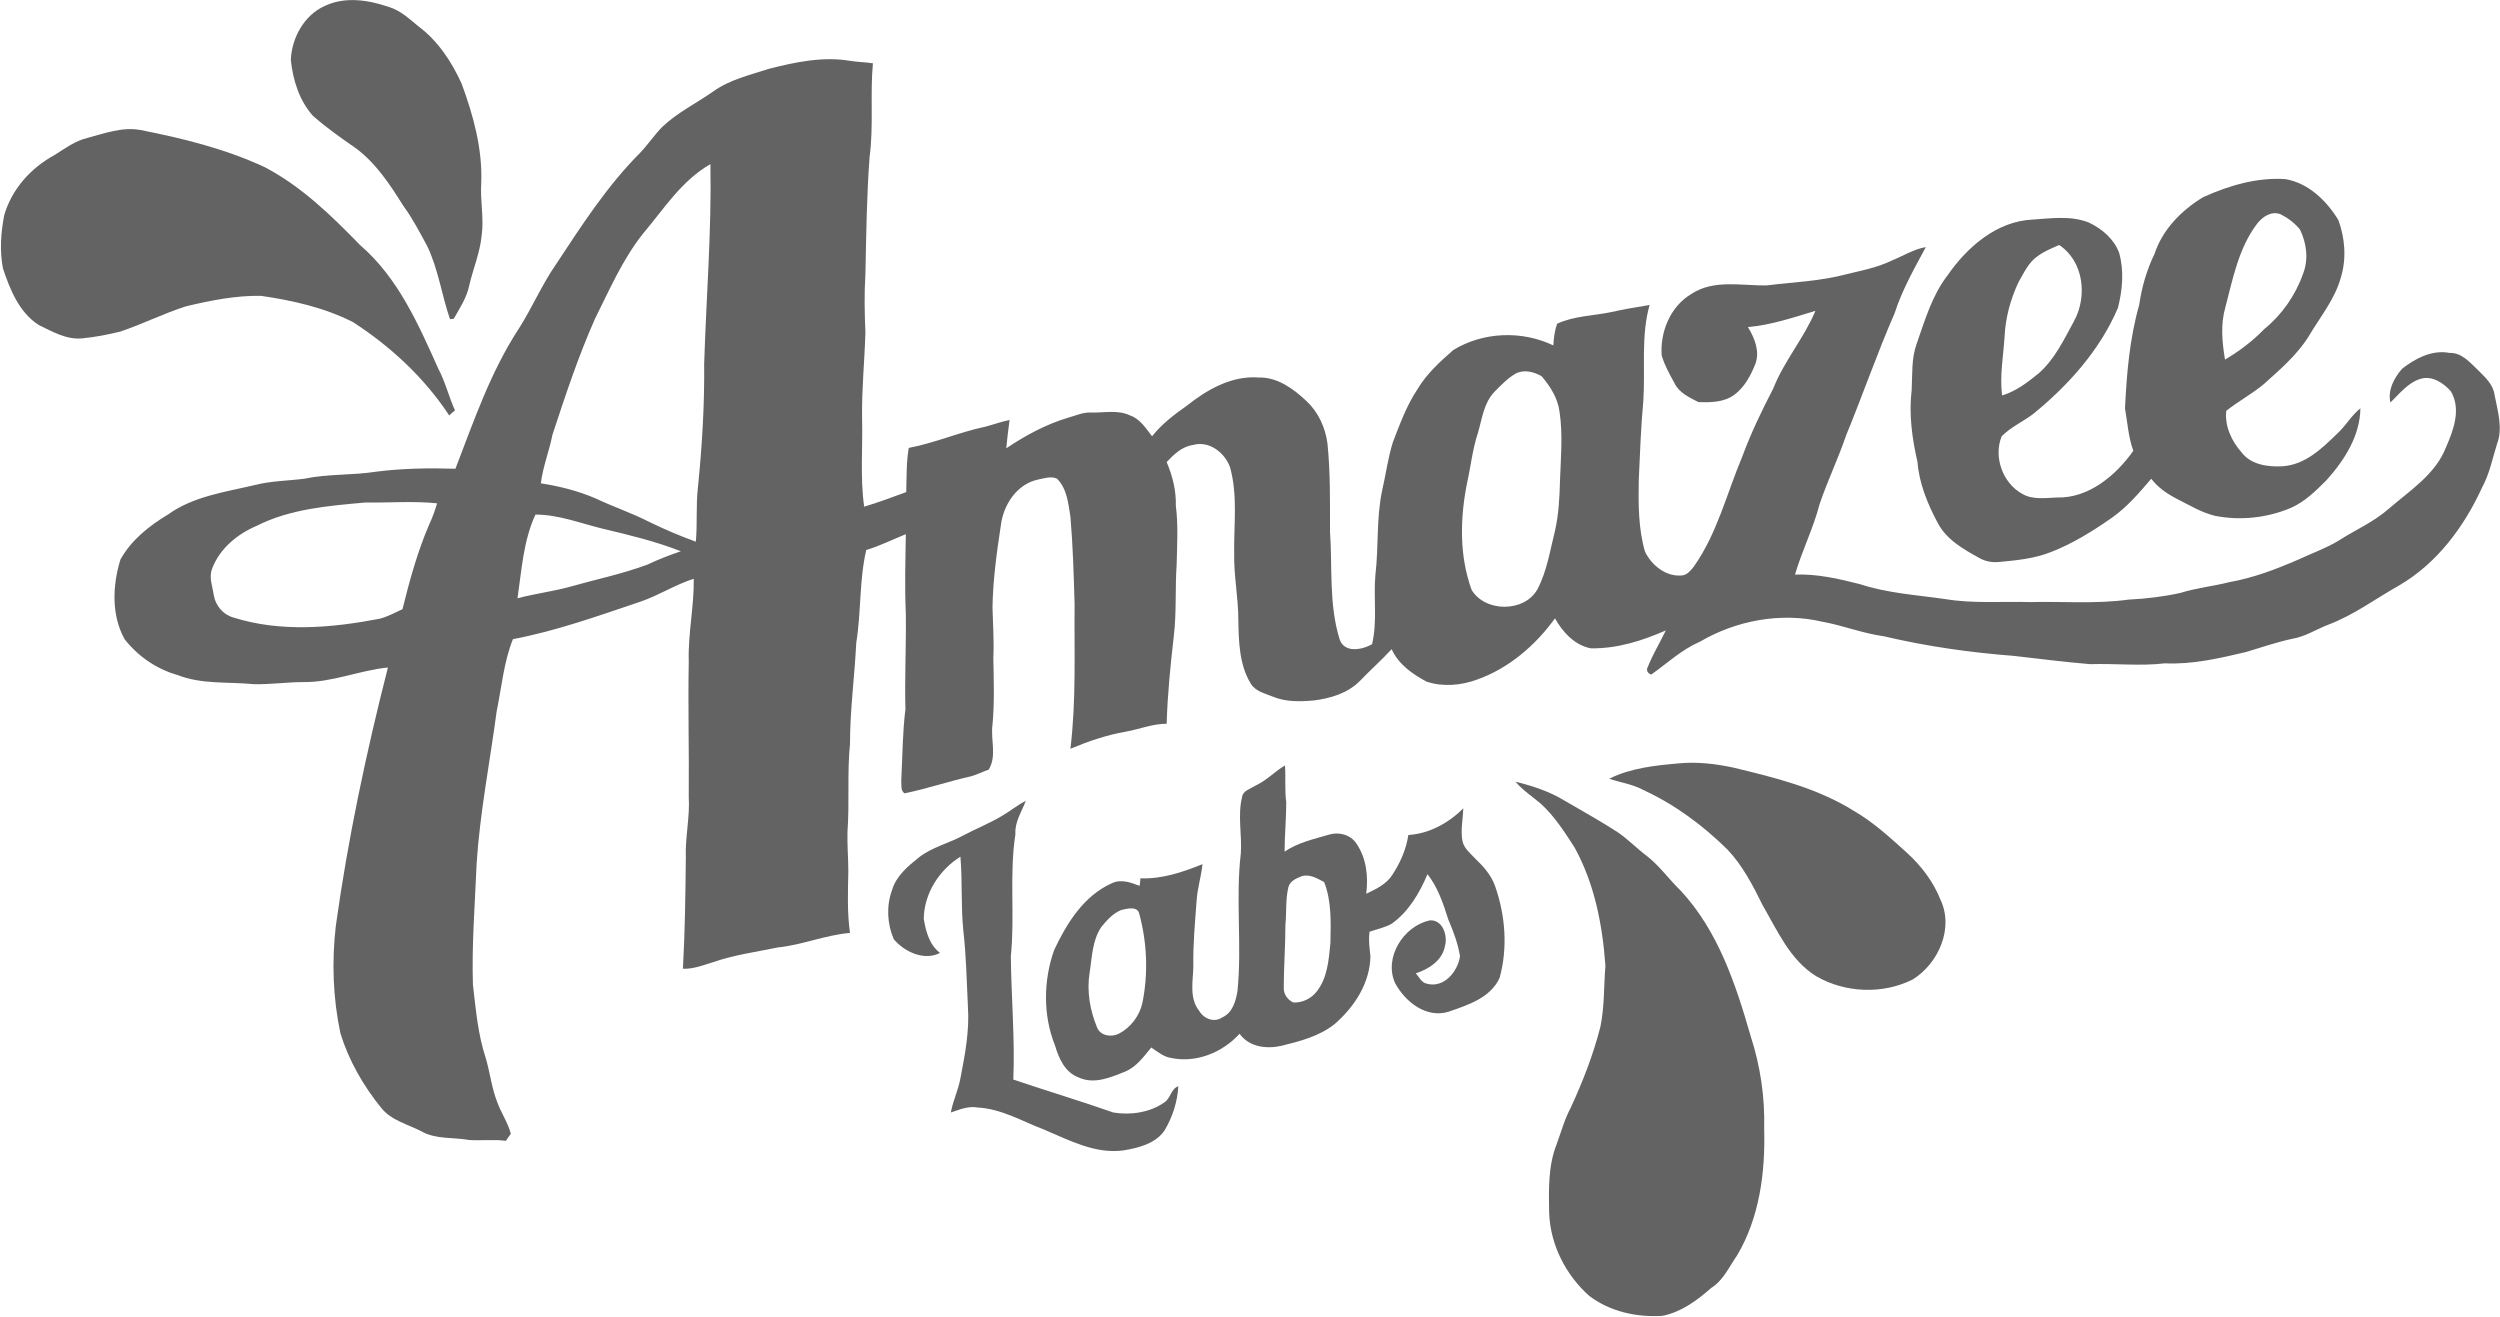
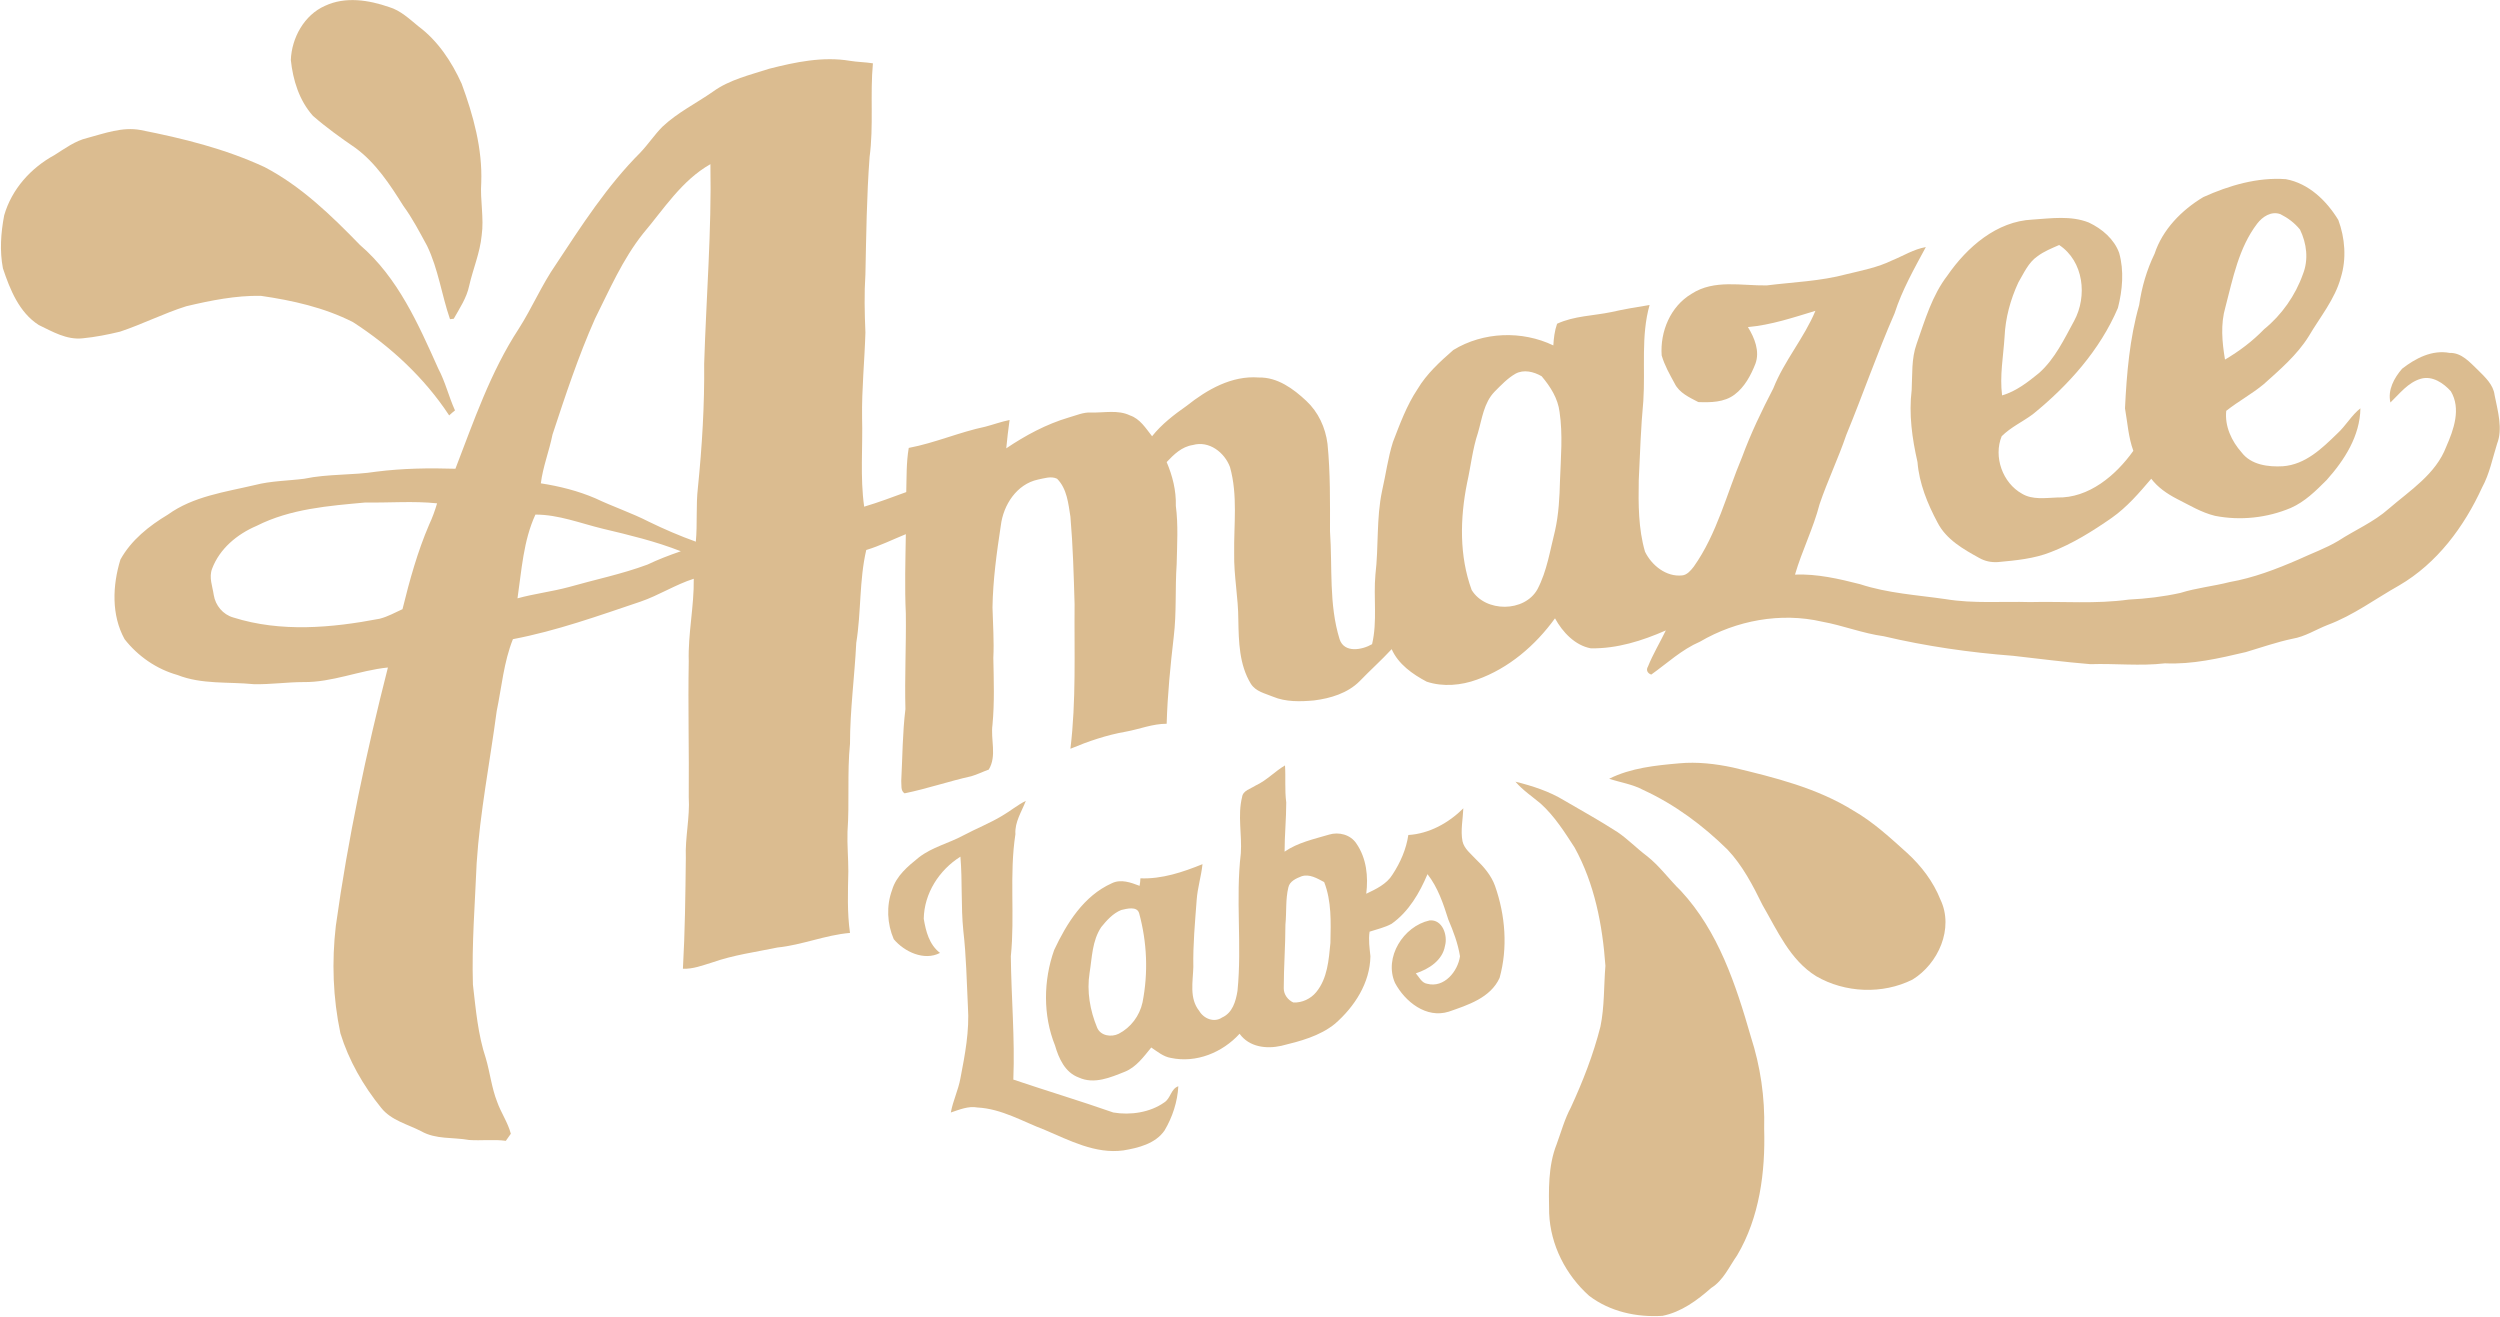
<svg xmlns="http://www.w3.org/2000/svg" version="1.1" id="Layer_1" x="0px" y="0px" viewBox="280 -138 600 316" enable-background="new 280 -138 600 316" xml:space="preserve">
  <g>
-     <path fill="#636363" d="M358-136.6c4.9-2.3,10.5-1.4,15.4,0.3c2.7,0.8,4.8,2.8,7,4.6c4.7,3.5,8,8.5,10.4,13.8   c2.8,7.6,5,15.6,4.7,23.7c-0.3,4.3,0.7,8.5,0.1,12.7c-0.4,4.2-2.1,8.1-3,12.1c-0.6,2.9-2.3,5.4-3.7,7.9c-0.2,0-0.7,0.1-0.9,0.1   c-2-5.8-2.8-12-5.5-17.6c-1.8-3.3-3.5-6.6-5.7-9.6c-3.2-5.1-6.6-10.3-11.5-13.9c-3.5-2.4-7-4.9-10.2-7.7c-3.3-3.7-4.8-8.6-5.3-13.4   C350-128.9,353-134.4,358-136.6L358-136.6z" />
-     <path fill="#636363" d="M301-104.9c4.1-1.1,8.4-2.7,12.7-1.9c10.2,2,20.3,4.5,29.8,8.9c8.8,4.6,16,11.6,22.9,18.7   c9.1,7.8,14,19,18.8,29.7c1.7,3.2,2.5,6.7,4,10c-0.5,0.4-1,0.8-1.4,1.2c-5.9-9-14.1-16.6-23.1-22.4c-6.9-3.5-14.5-5.2-22.1-6.3   c-6-0.1-12,1.1-17.9,2.5c-5.4,1.7-10.5,4.3-15.9,6.1c-2.9,0.7-5.9,1.3-9,1.6c-3.8,0.4-7.2-1.6-10.5-3.2c-4.7-3-6.9-8.5-8.6-13.6   c-0.8-4.2-0.5-8.5,0.3-12.7c1.8-6.3,6.4-11.4,12.1-14.5C295.5-102.3,298-104.2,301-104.9L301-104.9z" />
-     <path fill="#636363" d="M840.9-33.9c-3.6,3.5-7.6,7.4-13,7.8c-3.5,0.2-7.6-0.3-9.9-3.3c-2.4-2.7-4.1-6.3-3.7-10   c2.9-2.3,6.1-4,9-6.4c3.9-3.5,8-7,10.8-11.5c2.7-4.6,6.3-8.9,7.7-14.1c1.4-4.5,1-9.5-0.6-13.8c-2.8-4.6-7.1-8.8-12.6-9.8   c-6.8-0.5-13.6,1.5-19.8,4.3c-5.2,3.1-9.8,7.8-11.7,13.6c-1.9,3.9-3.1,8.1-3.7,12.3c-2.3,8.1-3,16.5-3.4,24.8   c0.6,3.4,0.8,6.9,2,10.2c-4.2,5.9-10.7,11.4-18.3,11.2c-2.8,0.1-5.9,0.6-8.4-0.9c-4.7-2.6-6.9-8.9-4.9-13.8   c2.2-2.2,5.1-3.5,7.5-5.3c8.5-6.9,16.1-15.4,20.4-25.5c1.1-4.3,1.5-8.9,0.3-13.2c-1.2-3.3-4.1-5.8-7.3-7.3c-4.3-1.7-9-1-13.5-0.7   c-8.6,0.4-15.7,6.6-20.4,13.4c-3.7,4.8-5.4,10.7-7.4,16.4c-1.3,3.6-1,7.4-1.2,11.1c-0.7,5.8,0.1,11.6,1.4,17.3   c0.4,5.1,2.4,10,4.8,14.5c2.1,4.1,6.2,6.4,10,8.5c1.4,0.8,2.9,1.1,4.5,1c4.3-0.4,8.7-0.8,12.7-2.4c5.2-2,10-5,14.6-8.2   c3.7-2.6,6.6-6,9.5-9.4c1.6,2.1,3.8,3.6,6.1,4.8c3,1.5,5.9,3.3,9.2,4.1c6.1,1.2,12.5,0.5,18.2-1.9c3.4-1.5,6-4.1,8.6-6.7   c4.3-4.8,8-10.6,8.1-17.2C844.4-38.4,843-35.8,840.9-33.9z M761.1-57.2c0.2-4.5,1.4-8.9,3.3-13c1.3-2.2,2.4-4.8,4.6-6.3   c1.6-1.2,3.4-1.9,5.2-2.7c5.9,3.9,6.8,12.3,3.6,18.2c-2.4,4.4-4.6,9.1-8.4,12.5c-2.7,2.2-5.5,4.4-8.9,5.4   C759.9-47.8,760.8-52.5,761.1-57.2z M814.1-64.3c1.8-6.9,3.2-14.2,7.6-20c1.3-1.7,3.4-3.1,5.6-2.3c1.8,0.9,3.4,2.1,4.7,3.7   c1.6,3.3,2.1,7.2,0.7,10.7c-1.8,5.1-5.1,9.8-9.3,13.2c-2.8,2.9-6,5.3-9.4,7.3C813.3-55.9,812.9-60.2,814.1-64.3z" />
-     <path fill="#636363" d="M878.7-43.2c-0.3-2.5-2.3-4.3-4-6c-1.9-1.8-3.9-4.2-6.8-4.1c-4.2-0.8-8.2,1.3-11.4,3.8   c-1.9,2.2-3.5,5.1-2.8,8.1c2.2-2.1,4.2-4.8,7.3-5.7c2.8-0.8,5.5,1.1,7.2,3c2.5,4.2,0.7,9.2-1.1,13.3c-2.5,6.6-8.7,10.5-13.8,14.9   c-3.6,3.2-8.1,5.1-12.1,7.7c-3,1.8-6.4,3-9.6,4.5c-5.3,2.3-10.8,4.4-16.5,5.4c-3.9,1-8,1.4-11.8,2.6c-4.1,0.9-8.2,1.4-12.4,1.6   C783,7,775.1,6.3,767.2,6.5c-6.7-0.2-13.5,0.4-20.2-0.7c-6.9-1-13.9-1.4-20.6-3.6c-5.1-1.3-10.3-2.5-15.6-2.3   c1.7-5.8,4.4-11.1,5.9-16.9c1.9-5.6,4.5-11,6.4-16.6c4-9.7,7.4-19.6,11.6-29.2c1.8-5.6,4.7-10.7,7.5-15.9c-2.9,0.5-5.4,2.1-8.1,3.2   c-3.5,1.7-7.2,2.4-10.9,3.3c-6.3,1.7-12.8,1.9-19.2,2.7c-6,0.1-12.6-1.5-18,2c-5.1,3-7.6,9.1-7.2,14.8c0.7,2.4,1.9,4.5,3.1,6.7   c1.1,2.3,3.6,3.4,5.7,4.5c2.9,0.1,6.2,0.1,8.7-1.8c2.4-1.8,3.9-4.6,5-7.4c1.1-3-0.2-6.2-1.8-8.8c5.6-0.5,10.9-2.3,16.2-3.9   c-2.7,6.5-7.5,12-10.1,18.6c-2.8,5.4-5.4,10.8-7.5,16.5c-3.7,8.8-6,18.4-11.6,26.3c-0.7,0.9-1.6,2-2.8,2.1   c-3.8,0.4-7.3-2.4-8.9-5.7c-1.6-5.5-1.6-11.4-1.5-17.1c0.3-6.4,0.5-12.7,1.1-19.1c0.5-7.7-0.6-15.6,1.5-23c-3.1,0.5-6.1,1-9.2,1.7   c-4.3,0.9-8.9,0.9-13,2.8c-0.6,1.7-0.8,3.5-0.9,5.2c-7.5-3.6-16.8-3.3-24,1.1c-3.2,2.8-6.4,5.7-8.6,9.4c-2.6,3.9-4.2,8.3-5.9,12.7   c-1.2,3.8-1.7,7.8-2.6,11.7c-1.4,6.6-0.8,13.4-1.6,20.1c-0.5,5.5,0.5,11.2-0.8,16.7c-2.4,1.4-6.7,2.2-7.8-1.2   c-2.6-8.4-1.7-17.2-2.3-25.9c0-7,0.1-14-0.6-21c-0.5-3.9-2.2-7.6-5.1-10.3c-3.1-2.9-6.9-5.7-11.4-5.6c-6.5-0.5-12.4,2.9-17.3,6.8   c-3,2.1-6,4.4-8.3,7.3c-1.5-1.9-2.9-4.2-5.3-5c-2.9-1.4-6.2-0.6-9.3-0.7c-1.9-0.1-3.6,0.7-5.4,1.2c-5.4,1.6-10.4,4.3-15,7.4   c0.2-2.3,0.5-4.5,0.8-6.8c-2,0.4-3.9,1.1-5.8,1.6c-6.2,1.3-12.1,3.9-18.4,5.1c-0.6,3.5-0.5,7-0.6,10.6c-3.3,1.2-6.7,2.5-10.1,3.5   c-1-7.1-0.3-14.3-0.5-21.4c-0.1-6.8,0.6-13.6,0.8-20.4c-0.2-4.7-0.3-9.4,0-14c0.2-9.4,0.3-18.7,1-28.1c1-7.5,0.1-15,0.8-22.5   c-1.8-0.3-3.7-0.3-5.5-0.6c-6.5-1.1-13.1,0.3-19.4,1.9c-4.6,1.5-9.5,2.6-13.5,5.5c-4,2.8-8.5,5-12.1,8.4c-1.9,1.9-3.4,4.2-5.3,6.2   c-8,8-14.1,17.5-20.3,26.9c-3.4,4.9-5.7,10.4-8.9,15.4c-6.8,10.4-10.8,22.2-15.2,33.6c-6.3-0.2-12.7-0.1-19,0.7   c-5.7,0.9-11.6,0.5-17.3,1.7c-3.9,0.5-7.9,0.5-11.8,1.5c-7.2,1.7-14.8,2.7-20.9,7.1c-4.5,2.7-8.8,6.1-11.4,10.8   c-1.9,6.2-2.2,13.3,1,19.1c3.2,4.1,7.7,7.2,12.7,8.6c5.8,2.3,12.2,1.6,18.3,2.2c4,0.1,8-0.5,11.9-0.5c6.9,0.1,13.4-2.8,20.3-3.5   c-5.2,20.4-9.6,41.1-12.5,62c-1,8.6-0.7,17.3,1.1,25.8c2,6.5,5.5,12.6,9.8,17.9c2.4,3,6.3,3.9,9.6,5.6c3.5,2,7.6,1.4,11.5,2.1   c2.9,0.2,5.9-0.2,8.8,0.2c0.4-0.6,0.8-1.1,1.2-1.7c-0.7-2.7-2.4-5.1-3.3-7.7c-1.3-3.3-1.7-7-2.7-10.4c-1.9-5.7-2.4-11.7-3.1-17.7   c-0.3-9.7,0.5-19.5,0.9-29.2c0.8-12.2,3.2-24.3,4.8-36.4c1.2-5.8,1.7-11.8,3.9-17.3c10.5-2,20.5-5.6,30.6-9   c4.4-1.5,8.4-4.1,12.8-5.5c0.1,6.6-1.4,13.2-1.2,19.8c-0.2,10.9,0.1,21.7,0,32.6c0.3,4.9-0.9,9.7-0.7,14.6   c-0.1,8.9-0.2,17.7-0.7,26.6c2.4,0.1,4.7-0.8,7-1.5c5.1-1.8,10.4-2.5,15.7-3.6c5.9-0.6,11.5-3,17.4-3.5c-0.7-4.9-0.5-9.8-0.4-14.8   c0-3.2-0.3-6.3-0.2-9.5c0.5-7-0.1-14.1,0.6-21.1c0-8.1,1.1-16.1,1.5-24.2c1.2-7.4,0.7-15,2.4-22.3c3.3-1,6.3-2.5,9.5-3.8   c-0.1,6.4-0.3,12.7,0,19.1c0.1,7.6-0.3,15.3-0.1,22.9c-0.7,5.7-0.7,11.5-1,17.2c0.1,1-0.2,2.4,0.8,3c5.4-1.1,10.6-2.9,16-4.1   c1.4-0.4,2.8-1.1,4.2-1.6c2-3.3,0.4-7.2,0.9-10.8c0.5-5.3,0.3-10.7,0.2-16c0.2-4-0.1-8-0.2-12.1c0.1-6.6,1-13.1,2-19.7   c0.6-4.9,3.8-9.9,8.9-11c1.5-0.3,3.2-0.9,4.6-0.2c2.4,2.4,2.7,6,3.2,9.1c0.6,7,0.8,14,1,21c-0.1,11.6,0.4,23.2-1,34.7   c4.3-1.8,8.7-3.3,13.3-4.1c3.3-0.6,6.4-1.9,9.8-1.9c0.2-7,0.9-14,1.7-20.9c0.7-5.8,0.3-11.6,0.7-17.4c0.1-4.7,0.4-9.4-0.2-14   c0.1-3.7-0.8-7.2-2.2-10.5c1.7-1.8,3.6-3.7,6.3-4.1c3.9-1.1,7.6,1.8,8.9,5.3c1.9,6.8,0.9,13.8,1,20.7c-0.1,5.4,1,10.6,1,16   c0.1,5.2,0.2,10.7,3,15.3c1.2,1.9,3.4,2.3,5.3,3.1c3.1,1.3,6.6,1.2,9.9,0.9c3.9-0.5,8-1.7,10.9-4.6c2.5-2.6,5.2-5,7.7-7.7   c1.6,3.6,5,6,8.4,7.8c3.9,1.3,8.3,0.9,12.1-0.5c7.6-2.7,14-8.2,18.7-14.7c1.8,3.3,4.8,6.5,8.6,7.2c6.3,0.1,12.3-1.8,18-4.3   c-1.4,2.9-3.1,5.7-4.3,8.7c-0.5,0.8-0.1,1.6,0.8,1.9c3.8-2.7,7.3-6,11.7-7.9c8.7-5.1,19.4-7.1,29.3-4.8c5,0.9,9.7,2.8,14.8,3.5   c10.2,2.4,20.6,3.9,31.1,4.7c6.2,0.7,12.3,1.5,18.5,2c6-0.2,11.9,0.5,17.9-0.2c6.6,0.3,13-1.2,19.4-2.7c3.7-1.1,7.4-2.4,11.2-3.2   c3-0.5,5.6-2.2,8.4-3.3c6.2-2.3,11.5-6.3,17.2-9.5c9.1-5.3,15.6-14.1,19.9-23.5c1.8-3.3,2.5-7,3.6-10.5   C880.7-35.1,879.5-39.2,878.7-43.2z M383-12.1c-2.8,6.5-4.7,13.4-6.4,20.3c-1.8,0.8-3.5,1.8-5.5,2.3c-11.5,2.2-23.7,3.3-35.1-0.3   c-2.5-0.7-4.3-2.9-4.7-5.4c-0.3-2.1-1.2-4.2-0.4-6.3c1.8-4.8,6-8.3,10.7-10.3c8.1-4.1,17.3-4.8,26.1-5.6c5.7,0.1,11.5-0.4,17.2,0.2   C384.4-15.5,383.8-13.8,383-12.1z M435.4-2.5c-6.2,2.3-12.6,3.6-18.9,5.4c-4.1,1.1-8.3,1.6-12.3,2.7c1-6.8,1.4-13.8,4.3-20.1   c5.6,0,10.8,2.1,16.2,3.4c6.3,1.5,12.6,3,18.7,5.4C440.5-4.7,437.9-3.7,435.4-2.5z M449-50.7c0.1,9.9-0.5,19.8-1.5,29.7   c-0.5,4.3-0.1,8.7-0.5,13c-3.9-1.4-7.6-3-11.3-4.8c-4.1-2.1-8.6-3.6-12.8-5.6c-4.2-1.8-8.6-2.9-13.1-3.6c0.5-4,2-7.7,2.8-11.7   c3.1-9.4,6.2-18.8,10.2-27.8c3.5-7,6.6-14.2,11.5-20.4c5-5.9,9.3-12.8,16.2-16.7C450.8-82.6,449.5-66.7,449-50.7z M654.4-22.7   c-0.1,4-0.3,8.1-1.2,12.1c-1.2,4.7-1.9,9.6-4.2,14c-3.1,5.6-12.5,5.6-15.8,0.2c-3-8.2-2.8-17.2-1.1-25.7c0.9-4,1.3-8.1,2.6-12   c1-3.4,1.4-7.2,4-9.9c1.6-1.6,3.1-3.2,5-4.3c2-1.1,4.4-0.5,6.3,0.6c2.1,2.5,3.9,5.3,4.3,8.6C655.1-33.7,654.6-28.2,654.4-22.7z" />
-     <path fill="#636363" d="M666.2,48.9c5.2-2.6,11.1-3.2,16.8-3.7c4.3-0.4,8.7,0.1,12.9,1c10,2.4,20.2,4.9,29,10.4   c4.7,2.7,8.8,6.5,12.8,10.1c3.4,3.1,6.3,6.9,8,11.2c3.3,6.9-0.5,15.4-6.7,19.2c-7.2,3.6-16.2,3.2-23.1-0.8   c-6.3-3.9-9.3-10.9-12.9-17.1c-2.3-4.7-4.8-9.5-8.4-13.3c-5.9-5.8-12.6-10.8-20.2-14.3C671.8,50.2,668.9,49.8,666.2,48.9   L666.2,48.9z" />
-     <path fill="#636363" d="M643.7,49.6c4,1,8.1,2.3,11.7,4.5c4.3,2.5,8.6,4.9,12.8,7.6c2.5,1.7,4.6,3.9,7,5.7c3.1,2.4,5.4,5.7,8.2,8.4   c9,9.7,13.2,22.5,16.8,35c2.3,7.1,3.4,14.6,3.2,22.1c0.3,10.4-1.1,21.3-6.5,30.4c-1.9,2.7-3.3,6-6.2,7.8c-3.4,3-7.2,5.8-11.7,6.7   c-6.2,0.4-12.6-1-17.6-4.8c-5.6-5-9.3-12.2-9.6-19.8c-0.1-5.5-0.3-11.3,1.8-16.6c1.1-3,1.9-6,3.4-8.8c2.9-6.3,5.4-12.7,7.1-19.4   c1-4.8,0.8-9.8,1.2-14.6c-0.7-9.8-2.6-19.7-7.4-28.4c-2.4-3.7-4.8-7.5-8.1-10.5C647.8,53.2,645.5,51.7,643.7,49.6L643.7,49.6z" />
-     <path fill="#636363" d="M520.5,57.8c1.9-1.1,3.7-2.6,5.7-3.6c-1,2.6-2.7,5.1-2.5,8c-1.5,9.7-0.1,19.6-1.1,29.3   c0.1,9.9,1,19.7,0.6,29.6c8,2.7,16,5.1,24,7.9c4.1,0.7,8.8,0,12.2-2.4c1.6-1,1.6-3.3,3.4-3.9c-0.2,3.7-1.4,7.4-3.3,10.6   c-2.2,3.2-6.3,4.2-9.9,4.8c-6.7,0.9-12.9-2.4-18.8-4.9c-5.3-2-10.4-5.1-16.2-5.4c-2.2-0.4-4.3,0.5-6.4,1.2c0.5-2.8,1.8-5.4,2.3-8.2   c1.1-5.7,2.2-11.4,1.8-17.2c-0.3-6.1-0.4-12.2-1.1-18.2c-0.6-5.9-0.2-11.9-0.7-17.8c-5.1,3.2-8.7,8.8-8.8,14.9   c0.5,3,1.3,6.2,3.9,8.2c-3.8,2-8.6-0.3-11.1-3.3c-1.6-3.7-1.8-8-0.4-11.8c1-3.4,3.8-5.7,6.4-7.8c3.2-2.5,7.2-3.4,10.7-5.3   C514.2,60.9,517.5,59.6,520.5,57.8L520.5,57.8z" />
-     <path fill="#636363" d="M638.8,74.6c-0.9-2.5-2.7-4.6-4.6-6.4c-1.2-1.3-2.8-2.5-3.2-4.3c-0.5-2.6,0.1-5.3,0.2-7.9   c-3.5,3.5-8.2,6.1-13.2,6.4c-0.5,3.4-1.9,6.6-3.8,9.5c-1.4,2.3-4,3.5-6.3,4.6c0.5-4.1,0.1-8.5-2.4-12.1c-1.4-2.1-4.2-2.8-6.5-2.1   c-3.7,1.1-7.5,1.9-10.7,4.1c0-3.9,0.4-7.9,0.4-11.8c-0.4-3-0.1-6-0.3-8.9c-2.4,1.4-4.4,3.6-7,4.8c-1.2,0.8-3.1,1.2-3.3,2.8   c-1.1,4.4,0,9-0.3,13.5c-1.3,11,0.3,22-0.8,33c-0.4,2.5-1.2,5.3-3.7,6.4c-1.9,1.3-4.4,0.3-5.5-1.6c-2.4-3-1.5-7-1.4-10.5   c-0.1-5.4,0.4-10.7,0.8-16.1c0.2-2.9,1.1-5.7,1.4-8.6c-4.7,1.9-9.7,3.6-14.9,3.4c0,0.4-0.1,1.3-0.2,1.8c-2.1-0.8-4.5-1.7-6.7-0.6   c-6.7,3-10.8,9.6-13.8,16c-2.6,7.3-2.7,15.7,0.2,22.9c0.9,3.1,2.4,6.5,5.7,7.7c3.7,1.7,7.6,0,11.1-1.4c2.7-1.1,4.5-3.6,6.3-5.8   c1.5,1,2.9,2.2,4.7,2.5c6.1,1.3,12.4-1.3,16.5-5.8c2.3,3.2,6.4,3.7,10,2.9c4.5-1.1,9.2-2.3,12.9-5.3c4.7-4.1,8.4-9.8,8.5-16.2   c-0.2-2-0.5-3.9-0.2-5.9c1.8-0.6,3.7-1,5.3-1.9c4.1-2.9,6.7-7.4,8.6-11.9c2.5,3.2,3.8,7.1,5,10.9c1.2,2.8,2.3,5.7,2.8,8.8   c-0.5,3.6-3.8,7.7-7.9,6.6c-1.3-0.2-1.9-1.6-2.7-2.5c3.1-1,6.4-3.1,7-6.6c0.7-2.5-0.6-6.4-3.7-6.1c-6.3,1.4-11,8.9-8.3,15   c2.4,4.5,7.5,8.6,12.9,6.9c4.6-1.6,10-3.3,12.2-8.1C641.9,89.5,641.3,81.7,638.8,74.6z M554.2,102.6c-0.7,3.2-2.8,6-5.7,7.5   c-1.8,0.9-4.4,0.5-5.2-1.5c-1.7-4.1-2.5-8.7-1.8-13.1c0.6-3.7,0.6-7.7,2.8-11c1.3-1.6,2.8-3.3,4.8-4.1c1.3-0.3,3.8-1,4.3,0.8   C555.3,88.2,555.6,95.5,554.2,102.6z M599.3,88.3c-0.4,4.1-0.7,8.5-3.4,11.8c-1.3,1.6-3.4,2.6-5.5,2.5c-1.3-0.6-2.3-1.9-2.3-3.4   c0-5.1,0.4-10.2,0.4-15.3c0.3-3,0-6,0.7-8.9c0.3-1.5,1.9-2.2,3.2-2.7c1.9-0.6,3.7,0.5,5.4,1.4C599.6,78.3,599.4,83.3,599.3,88.3z" />
+     <path fill="#dbbc90" d="M358-136.6c4.9-2.3,10.5-1.4,15.4,0.3c2.7,0.8,4.8,2.8,7,4.6c4.7,3.5,8,8.5,10.4,13.8   c2.8,7.6,5,15.6,4.7,23.7c-0.3,4.3,0.7,8.5,0.1,12.7c-0.4,4.2-2.1,8.1-3,12.1c-0.6,2.9-2.3,5.4-3.7,7.9c-0.2,0-0.7,0.1-0.9,0.1   c-2-5.8-2.8-12-5.5-17.6c-1.8-3.3-3.5-6.6-5.7-9.6c-3.2-5.1-6.6-10.3-11.5-13.9c-3.5-2.4-7-4.9-10.2-7.7c-3.3-3.7-4.8-8.6-5.3-13.4   C350-128.9,353-134.4,358-136.6L358-136.6z" />
+     <path fill="#dbbc90" d="M301-104.9c4.1-1.1,8.4-2.7,12.7-1.9c10.2,2,20.3,4.5,29.8,8.9c8.8,4.6,16,11.6,22.9,18.7   c9.1,7.8,14,19,18.8,29.7c1.7,3.2,2.5,6.7,4,10c-0.5,0.4-1,0.8-1.4,1.2c-5.9-9-14.1-16.6-23.1-22.4c-6.9-3.5-14.5-5.2-22.1-6.3   c-6-0.1-12,1.1-17.9,2.5c-5.4,1.7-10.5,4.3-15.9,6.1c-2.9,0.7-5.9,1.3-9,1.6c-3.8,0.4-7.2-1.6-10.5-3.2c-4.7-3-6.9-8.5-8.6-13.6   c-0.8-4.2-0.5-8.5,0.3-12.7c1.8-6.3,6.4-11.4,12.1-14.5C295.5-102.3,298-104.2,301-104.9L301-104.9z" />
+     <path fill="#dbbc90" d="M840.9-33.9c-3.6,3.5-7.6,7.4-13,7.8c-3.5,0.2-7.6-0.3-9.9-3.3c-2.4-2.7-4.1-6.3-3.7-10   c2.9-2.3,6.1-4,9-6.4c3.9-3.5,8-7,10.8-11.5c2.7-4.6,6.3-8.9,7.7-14.1c1.4-4.5,1-9.5-0.6-13.8c-2.8-4.6-7.1-8.8-12.6-9.8   c-6.8-0.5-13.6,1.5-19.8,4.3c-5.2,3.1-9.8,7.8-11.7,13.6c-1.9,3.9-3.1,8.1-3.7,12.3c-2.3,8.1-3,16.5-3.4,24.8   c0.6,3.4,0.8,6.9,2,10.2c-4.2,5.9-10.7,11.4-18.3,11.2c-2.8,0.1-5.9,0.6-8.4-0.9c-4.7-2.6-6.9-8.9-4.9-13.8   c2.2-2.2,5.1-3.5,7.5-5.3c8.5-6.9,16.1-15.4,20.4-25.5c1.1-4.3,1.5-8.9,0.3-13.2c-1.2-3.3-4.1-5.8-7.3-7.3c-4.3-1.7-9-1-13.5-0.7   c-8.6,0.4-15.7,6.6-20.4,13.4c-3.7,4.8-5.4,10.7-7.4,16.4c-1.3,3.6-1,7.4-1.2,11.1c-0.7,5.8,0.1,11.6,1.4,17.3   c0.4,5.1,2.4,10,4.8,14.5c2.1,4.1,6.2,6.4,10,8.5c1.4,0.8,2.9,1.1,4.5,1c4.3-0.4,8.7-0.8,12.7-2.4c5.2-2,10-5,14.6-8.2   c3.7-2.6,6.6-6,9.5-9.4c1.6,2.1,3.8,3.6,6.1,4.8c3,1.5,5.9,3.3,9.2,4.1c6.1,1.2,12.5,0.5,18.2-1.9c3.4-1.5,6-4.1,8.6-6.7   c4.3-4.8,8-10.6,8.1-17.2C844.4-38.4,843-35.8,840.9-33.9z M761.1-57.2c0.2-4.5,1.4-8.9,3.3-13c1.3-2.2,2.4-4.8,4.6-6.3   c1.6-1.2,3.4-1.9,5.2-2.7c5.9,3.9,6.8,12.3,3.6,18.2c-2.4,4.4-4.6,9.1-8.4,12.5c-2.7,2.2-5.5,4.4-8.9,5.4   C759.9-47.8,760.8-52.5,761.1-57.2z M814.1-64.3c1.8-6.9,3.2-14.2,7.6-20c1.3-1.7,3.4-3.1,5.6-2.3c1.8,0.9,3.4,2.1,4.7,3.7   c1.6,3.3,2.1,7.2,0.7,10.7c-1.8,5.1-5.1,9.8-9.3,13.2c-2.8,2.9-6,5.3-9.4,7.3C813.3-55.9,812.9-60.2,814.1-64.3z" />
+     <path fill="#dbbc90" d="M878.7-43.2c-0.3-2.5-2.3-4.3-4-6c-1.9-1.8-3.9-4.2-6.8-4.1c-4.2-0.8-8.2,1.3-11.4,3.8   c-1.9,2.2-3.5,5.1-2.8,8.1c2.2-2.1,4.2-4.8,7.3-5.7c2.8-0.8,5.5,1.1,7.2,3c2.5,4.2,0.7,9.2-1.1,13.3c-2.5,6.6-8.7,10.5-13.8,14.9   c-3.6,3.2-8.1,5.1-12.1,7.7c-3,1.8-6.4,3-9.6,4.5c-5.3,2.3-10.8,4.4-16.5,5.4c-3.9,1-8,1.4-11.8,2.6c-4.1,0.9-8.2,1.4-12.4,1.6   C783,7,775.1,6.3,767.2,6.5c-6.7-0.2-13.5,0.4-20.2-0.7c-6.9-1-13.9-1.4-20.6-3.6c-5.1-1.3-10.3-2.5-15.6-2.3   c1.7-5.8,4.4-11.1,5.9-16.9c1.9-5.6,4.5-11,6.4-16.6c4-9.7,7.4-19.6,11.6-29.2c1.8-5.6,4.7-10.7,7.5-15.9c-2.9,0.5-5.4,2.1-8.1,3.2   c-3.5,1.7-7.2,2.4-10.9,3.3c-6.3,1.7-12.8,1.9-19.2,2.7c-6,0.1-12.6-1.5-18,2c-5.1,3-7.6,9.1-7.2,14.8c0.7,2.4,1.9,4.5,3.1,6.7   c1.1,2.3,3.6,3.4,5.7,4.5c2.9,0.1,6.2,0.1,8.7-1.8c2.4-1.8,3.9-4.6,5-7.4c1.1-3-0.2-6.2-1.8-8.8c5.6-0.5,10.9-2.3,16.2-3.9   c-2.7,6.5-7.5,12-10.1,18.6c-2.8,5.4-5.4,10.8-7.5,16.5c-3.7,8.8-6,18.4-11.6,26.3c-0.7,0.9-1.6,2-2.8,2.1   c-3.8,0.4-7.3-2.4-8.9-5.7c-1.6-5.5-1.6-11.4-1.5-17.1c0.3-6.4,0.5-12.7,1.1-19.1c0.5-7.7-0.6-15.6,1.5-23c-3.1,0.5-6.1,1-9.2,1.7   c-4.3,0.9-8.9,0.9-13,2.8c-0.6,1.7-0.8,3.5-0.9,5.2c-7.5-3.6-16.8-3.3-24,1.1c-3.2,2.8-6.4,5.7-8.6,9.4c-2.6,3.9-4.2,8.3-5.9,12.7   c-1.2,3.8-1.7,7.8-2.6,11.7c-1.4,6.6-0.8,13.4-1.6,20.1c-0.5,5.5,0.5,11.2-0.8,16.7c-2.4,1.4-6.7,2.2-7.8-1.2   c-2.6-8.4-1.7-17.2-2.3-25.9c0-7,0.1-14-0.6-21c-0.5-3.9-2.2-7.6-5.1-10.3c-3.1-2.9-6.9-5.7-11.4-5.6c-6.5-0.5-12.4,2.9-17.3,6.8   c-3,2.1-6,4.4-8.3,7.3c-1.5-1.9-2.9-4.2-5.3-5c-2.9-1.4-6.2-0.6-9.3-0.7c-1.9-0.1-3.6,0.7-5.4,1.2c-5.4,1.6-10.4,4.3-15,7.4   c0.2-2.3,0.5-4.5,0.8-6.8c-2,0.4-3.9,1.1-5.8,1.6c-6.2,1.3-12.1,3.9-18.4,5.1c-0.6,3.5-0.5,7-0.6,10.6c-3.3,1.2-6.7,2.5-10.1,3.5   c-1-7.1-0.3-14.3-0.5-21.4c-0.1-6.8,0.6-13.6,0.8-20.4c-0.2-4.7-0.3-9.4,0-14c0.2-9.4,0.3-18.7,1-28.1c1-7.5,0.1-15,0.8-22.5   c-1.8-0.3-3.7-0.3-5.5-0.6c-6.5-1.1-13.1,0.3-19.4,1.9c-4.6,1.5-9.5,2.6-13.5,5.5c-4,2.8-8.5,5-12.1,8.4c-1.9,1.9-3.4,4.2-5.3,6.2   c-8,8-14.1,17.5-20.3,26.9c-3.4,4.9-5.7,10.4-8.9,15.4c-6.8,10.4-10.8,22.2-15.2,33.6c-6.3-0.2-12.7-0.1-19,0.7   c-5.7,0.9-11.6,0.5-17.3,1.7c-3.9,0.5-7.9,0.5-11.8,1.5c-7.2,1.7-14.8,2.7-20.9,7.1c-4.5,2.7-8.8,6.1-11.4,10.8   c-1.9,6.2-2.2,13.3,1,19.1c3.2,4.1,7.7,7.2,12.7,8.6c5.8,2.3,12.2,1.6,18.3,2.2c4,0.1,8-0.5,11.9-0.5c6.9,0.1,13.4-2.8,20.3-3.5   c-5.2,20.4-9.6,41.1-12.5,62c-1,8.6-0.7,17.3,1.1,25.8c2,6.5,5.5,12.6,9.8,17.9c2.4,3,6.3,3.9,9.6,5.6c3.5,2,7.6,1.4,11.5,2.1   c2.9,0.2,5.9-0.2,8.8,0.2c0.4-0.6,0.8-1.1,1.2-1.7c-0.7-2.7-2.4-5.1-3.3-7.7c-1.3-3.3-1.7-7-2.7-10.4c-1.9-5.7-2.4-11.7-3.1-17.7   c-0.3-9.7,0.5-19.5,0.9-29.2c0.8-12.2,3.2-24.3,4.8-36.4c1.2-5.8,1.7-11.8,3.9-17.3c10.5-2,20.5-5.6,30.6-9   c4.4-1.5,8.4-4.1,12.8-5.5c0.1,6.6-1.4,13.2-1.2,19.8c-0.2,10.9,0.1,21.7,0,32.6c0.3,4.9-0.9,9.7-0.7,14.6   c-0.1,8.9-0.2,17.7-0.7,26.6c2.4,0.1,4.7-0.8,7-1.5c5.1-1.8,10.4-2.5,15.7-3.6c5.9-0.6,11.5-3,17.4-3.5c-0.7-4.9-0.5-9.8-0.4-14.8   c0-3.2-0.3-6.3-0.2-9.5c0.5-7-0.1-14.1,0.6-21.1c0-8.1,1.1-16.1,1.5-24.2c1.2-7.4,0.7-15,2.4-22.3c3.3-1,6.3-2.5,9.5-3.8   c-0.1,6.4-0.3,12.7,0,19.1c0.1,7.6-0.3,15.3-0.1,22.9c-0.7,5.7-0.7,11.5-1,17.2c0.1,1-0.2,2.4,0.8,3c5.4-1.1,10.6-2.9,16-4.1   c1.4-0.4,2.8-1.1,4.2-1.6c2-3.3,0.4-7.2,0.9-10.8c0.5-5.3,0.3-10.7,0.2-16c0.2-4-0.1-8-0.2-12.1c0.1-6.6,1-13.1,2-19.7   c0.6-4.9,3.8-9.9,8.9-11c1.5-0.3,3.2-0.9,4.6-0.2c2.4,2.4,2.7,6,3.2,9.1c0.6,7,0.8,14,1,21c-0.1,11.6,0.4,23.2-1,34.7   c4.3-1.8,8.7-3.3,13.3-4.1c3.3-0.6,6.4-1.9,9.8-1.9c0.2-7,0.9-14,1.7-20.9c0.7-5.8,0.3-11.6,0.7-17.4c0.1-4.7,0.4-9.4-0.2-14   c0.1-3.7-0.8-7.2-2.2-10.5c1.7-1.8,3.6-3.7,6.3-4.1c3.9-1.1,7.6,1.8,8.9,5.3c1.9,6.8,0.9,13.8,1,20.7c-0.1,5.4,1,10.6,1,16   c0.1,5.2,0.2,10.7,3,15.3c1.2,1.9,3.4,2.3,5.3,3.1c3.1,1.3,6.6,1.2,9.9,0.9c3.9-0.5,8-1.7,10.9-4.6c2.5-2.6,5.2-5,7.7-7.7   c1.6,3.6,5,6,8.4,7.8c3.9,1.3,8.3,0.9,12.1-0.5c7.6-2.7,14-8.2,18.7-14.7c1.8,3.3,4.8,6.5,8.6,7.2c6.3,0.1,12.3-1.8,18-4.3   c-1.4,2.9-3.1,5.7-4.3,8.7c-0.5,0.8-0.1,1.6,0.8,1.9c3.8-2.7,7.3-6,11.7-7.9c8.7-5.1,19.4-7.1,29.3-4.8c5,0.9,9.7,2.8,14.8,3.5   c10.2,2.4,20.6,3.9,31.1,4.7c6.2,0.7,12.3,1.5,18.5,2c6-0.2,11.9,0.5,17.9-0.2c6.6,0.3,13-1.2,19.4-2.7c3.7-1.1,7.4-2.4,11.2-3.2   c3-0.5,5.6-2.2,8.4-3.3c6.2-2.3,11.5-6.3,17.2-9.5c9.1-5.3,15.6-14.1,19.9-23.5c1.8-3.3,2.5-7,3.6-10.5   C880.7-35.1,879.5-39.2,878.7-43.2z M383-12.1c-2.8,6.5-4.7,13.4-6.4,20.3c-1.8,0.8-3.5,1.8-5.5,2.3c-11.5,2.2-23.7,3.3-35.1-0.3   c-2.5-0.7-4.3-2.9-4.7-5.4c-0.3-2.1-1.2-4.2-0.4-6.3c1.8-4.8,6-8.3,10.7-10.3c8.1-4.1,17.3-4.8,26.1-5.6c5.7,0.1,11.5-0.4,17.2,0.2   C384.4-15.5,383.8-13.8,383-12.1z M435.4-2.5c-6.2,2.3-12.6,3.6-18.9,5.4c-4.1,1.1-8.3,1.6-12.3,2.7c1-6.8,1.4-13.8,4.3-20.1   c5.6,0,10.8,2.1,16.2,3.4c6.3,1.5,12.6,3,18.7,5.4C440.5-4.7,437.9-3.7,435.4-2.5z M449-50.7c0.1,9.9-0.5,19.8-1.5,29.7   c-0.5,4.3-0.1,8.7-0.5,13c-3.9-1.4-7.6-3-11.3-4.8c-4.1-2.1-8.6-3.6-12.8-5.6c-4.2-1.8-8.6-2.9-13.1-3.6c0.5-4,2-7.7,2.8-11.7   c3.1-9.4,6.2-18.8,10.2-27.8c3.5-7,6.6-14.2,11.5-20.4c5-5.9,9.3-12.8,16.2-16.7C450.8-82.6,449.5-66.7,449-50.7z M654.4-22.7   c-0.1,4-0.3,8.1-1.2,12.1c-1.2,4.7-1.9,9.6-4.2,14c-3.1,5.6-12.5,5.6-15.8,0.2c-3-8.2-2.8-17.2-1.1-25.7c0.9-4,1.3-8.1,2.6-12   c1-3.4,1.4-7.2,4-9.9c1.6-1.6,3.1-3.2,5-4.3c2-1.1,4.4-0.5,6.3,0.6c2.1,2.5,3.9,5.3,4.3,8.6C655.1-33.7,654.6-28.2,654.4-22.7z" />
+     <path fill="#dbbc90" d="M666.2,48.9c5.2-2.6,11.1-3.2,16.8-3.7c4.3-0.4,8.7,0.1,12.9,1c10,2.4,20.2,4.9,29,10.4   c4.7,2.7,8.8,6.5,12.8,10.1c3.4,3.1,6.3,6.9,8,11.2c3.3,6.9-0.5,15.4-6.7,19.2c-7.2,3.6-16.2,3.2-23.1-0.8   c-6.3-3.9-9.3-10.9-12.9-17.1c-2.3-4.7-4.8-9.5-8.4-13.3c-5.9-5.8-12.6-10.8-20.2-14.3C671.8,50.2,668.9,49.8,666.2,48.9   L666.2,48.9z" />
+     <path fill="#dbbc90" d="M643.7,49.6c4,1,8.1,2.3,11.7,4.5c4.3,2.5,8.6,4.9,12.8,7.6c2.5,1.7,4.6,3.9,7,5.7c3.1,2.4,5.4,5.7,8.2,8.4   c9,9.7,13.2,22.5,16.8,35c2.3,7.1,3.4,14.6,3.2,22.1c0.3,10.4-1.1,21.3-6.5,30.4c-1.9,2.7-3.3,6-6.2,7.8c-3.4,3-7.2,5.8-11.7,6.7   c-6.2,0.4-12.6-1-17.6-4.8c-5.6-5-9.3-12.2-9.6-19.8c-0.1-5.5-0.3-11.3,1.8-16.6c1.1-3,1.9-6,3.4-8.8c2.9-6.3,5.4-12.7,7.1-19.4   c1-4.8,0.8-9.8,1.2-14.6c-0.7-9.8-2.6-19.7-7.4-28.4c-2.4-3.7-4.8-7.5-8.1-10.5C647.8,53.2,645.5,51.7,643.7,49.6L643.7,49.6z" />
+     <path fill="#dbbc90" d="M520.5,57.8c1.9-1.1,3.7-2.6,5.7-3.6c-1,2.6-2.7,5.1-2.5,8c-1.5,9.7-0.1,19.6-1.1,29.3   c0.1,9.9,1,19.7,0.6,29.6c8,2.7,16,5.1,24,7.9c4.1,0.7,8.8,0,12.2-2.4c1.6-1,1.6-3.3,3.4-3.9c-0.2,3.7-1.4,7.4-3.3,10.6   c-2.2,3.2-6.3,4.2-9.9,4.8c-6.7,0.9-12.9-2.4-18.8-4.9c-5.3-2-10.4-5.1-16.2-5.4c-2.2-0.4-4.3,0.5-6.4,1.2c0.5-2.8,1.8-5.4,2.3-8.2   c1.1-5.7,2.2-11.4,1.8-17.2c-0.3-6.1-0.4-12.2-1.1-18.2c-0.6-5.9-0.2-11.9-0.7-17.8c-5.1,3.2-8.7,8.8-8.8,14.9   c0.5,3,1.3,6.2,3.9,8.2c-3.8,2-8.6-0.3-11.1-3.3c-1.6-3.7-1.8-8-0.4-11.8c1-3.4,3.8-5.7,6.4-7.8c3.2-2.5,7.2-3.4,10.7-5.3   C514.2,60.9,517.5,59.6,520.5,57.8L520.5,57.8z" />
+     <path fill="#dbbc90" d="M638.8,74.6c-0.9-2.5-2.7-4.6-4.6-6.4c-1.2-1.3-2.8-2.5-3.2-4.3c-0.5-2.6,0.1-5.3,0.2-7.9   c-3.5,3.5-8.2,6.1-13.2,6.4c-0.5,3.4-1.9,6.6-3.8,9.5c-1.4,2.3-4,3.5-6.3,4.6c0.5-4.1,0.1-8.5-2.4-12.1c-1.4-2.1-4.2-2.8-6.5-2.1   c-3.7,1.1-7.5,1.9-10.7,4.1c0-3.9,0.4-7.9,0.4-11.8c-0.4-3-0.1-6-0.3-8.9c-2.4,1.4-4.4,3.6-7,4.8c-1.2,0.8-3.1,1.2-3.3,2.8   c-1.1,4.4,0,9-0.3,13.5c-1.3,11,0.3,22-0.8,33c-0.4,2.5-1.2,5.3-3.7,6.4c-1.9,1.3-4.4,0.3-5.5-1.6c-2.4-3-1.5-7-1.4-10.5   c-0.1-5.4,0.4-10.7,0.8-16.1c0.2-2.9,1.1-5.7,1.4-8.6c-4.7,1.9-9.7,3.6-14.9,3.4c0,0.4-0.1,1.3-0.2,1.8c-2.1-0.8-4.5-1.7-6.7-0.6   c-6.7,3-10.8,9.6-13.8,16c-2.6,7.3-2.7,15.7,0.2,22.9c0.9,3.1,2.4,6.5,5.7,7.7c3.7,1.7,7.6,0,11.1-1.4c2.7-1.1,4.5-3.6,6.3-5.8   c1.5,1,2.9,2.2,4.7,2.5c6.1,1.3,12.4-1.3,16.5-5.8c2.3,3.2,6.4,3.7,10,2.9c4.5-1.1,9.2-2.3,12.9-5.3c4.7-4.1,8.4-9.8,8.5-16.2   c-0.2-2-0.5-3.9-0.2-5.9c1.8-0.6,3.7-1,5.3-1.9c4.1-2.9,6.7-7.4,8.6-11.9c2.5,3.2,3.8,7.1,5,10.9c1.2,2.8,2.3,5.7,2.8,8.8   c-0.5,3.6-3.8,7.7-7.9,6.6c-1.3-0.2-1.9-1.6-2.7-2.5c3.1-1,6.4-3.1,7-6.6c0.7-2.5-0.6-6.4-3.7-6.1c-6.3,1.4-11,8.9-8.3,15   c2.4,4.5,7.5,8.6,12.9,6.9c4.6-1.6,10-3.3,12.2-8.1C641.9,89.5,641.3,81.7,638.8,74.6z M554.2,102.6c-0.7,3.2-2.8,6-5.7,7.5   c-1.8,0.9-4.4,0.5-5.2-1.5c-1.7-4.1-2.5-8.7-1.8-13.1c0.6-3.7,0.6-7.7,2.8-11c1.3-1.6,2.8-3.3,4.8-4.1c1.3-0.3,3.8-1,4.3,0.8   C555.3,88.2,555.6,95.5,554.2,102.6z M599.3,88.3c-0.4,4.1-0.7,8.5-3.4,11.8c-1.3,1.6-3.4,2.6-5.5,2.5c-1.3-0.6-2.3-1.9-2.3-3.4   c0-5.1,0.4-10.2,0.4-15.3c0.3-3,0-6,0.7-8.9c0.3-1.5,1.9-2.2,3.2-2.7c1.9-0.6,3.7,0.5,5.4,1.4C599.6,78.3,599.4,83.3,599.3,88.3z" />
  </g>
</svg>
